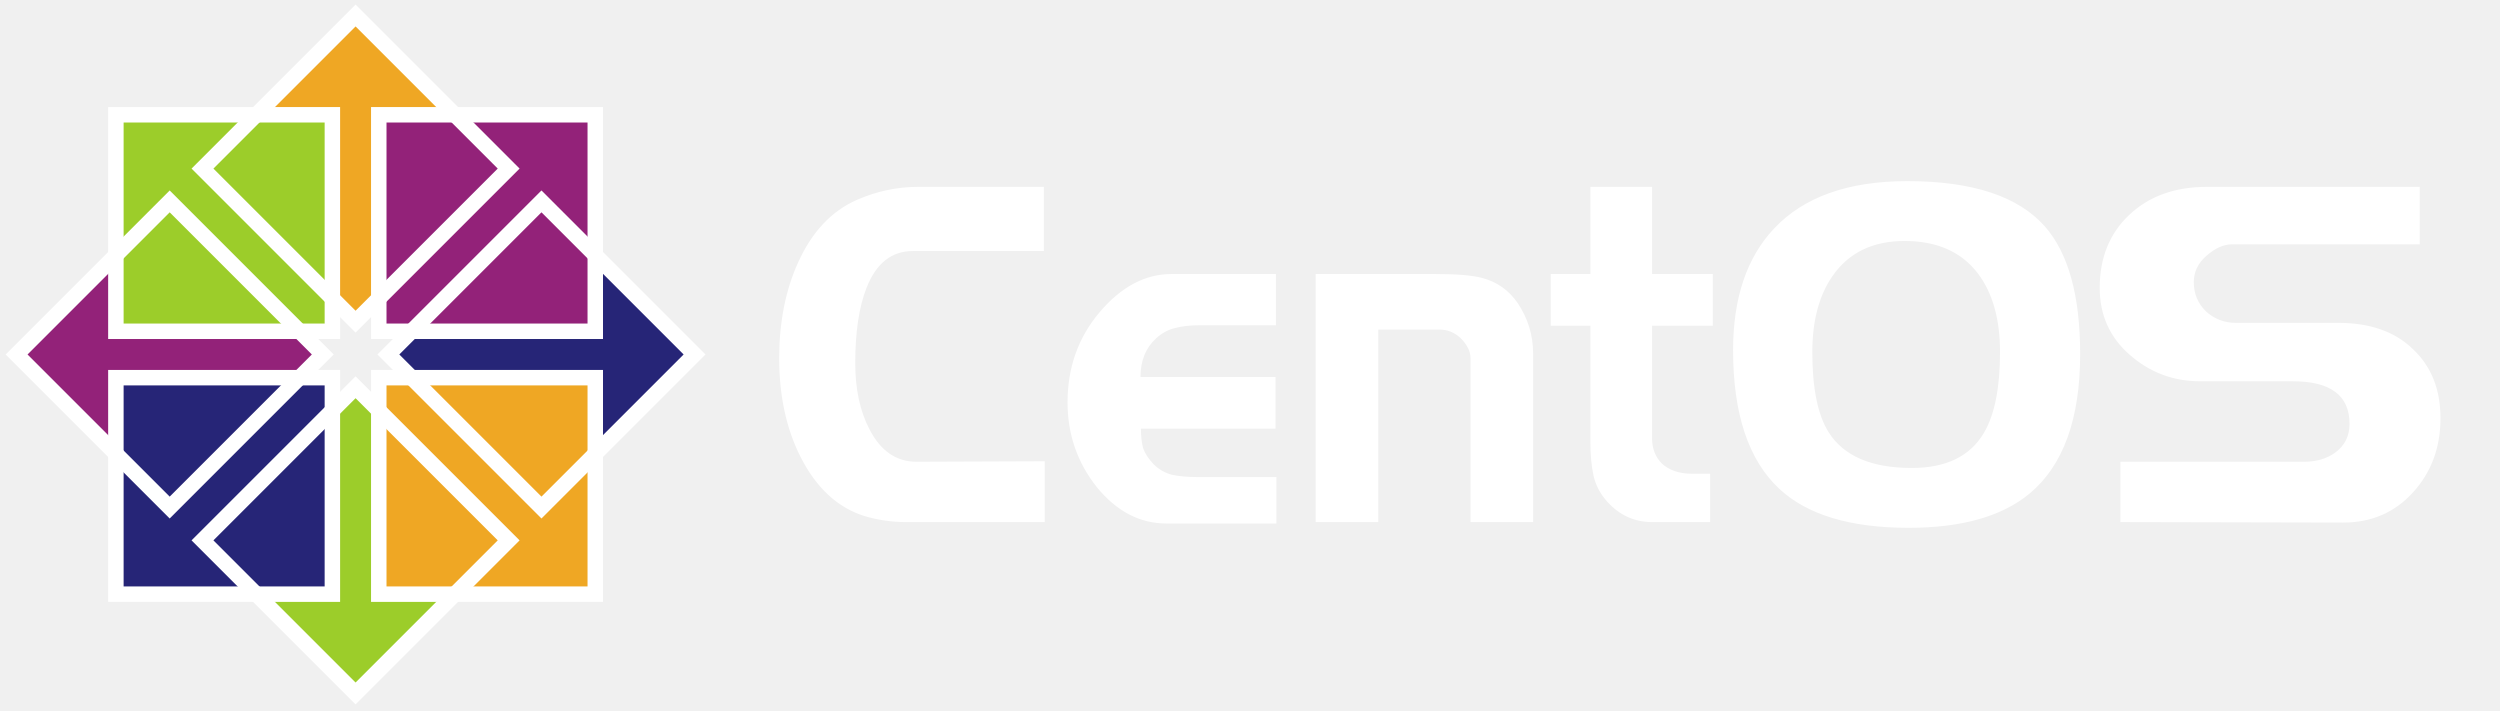
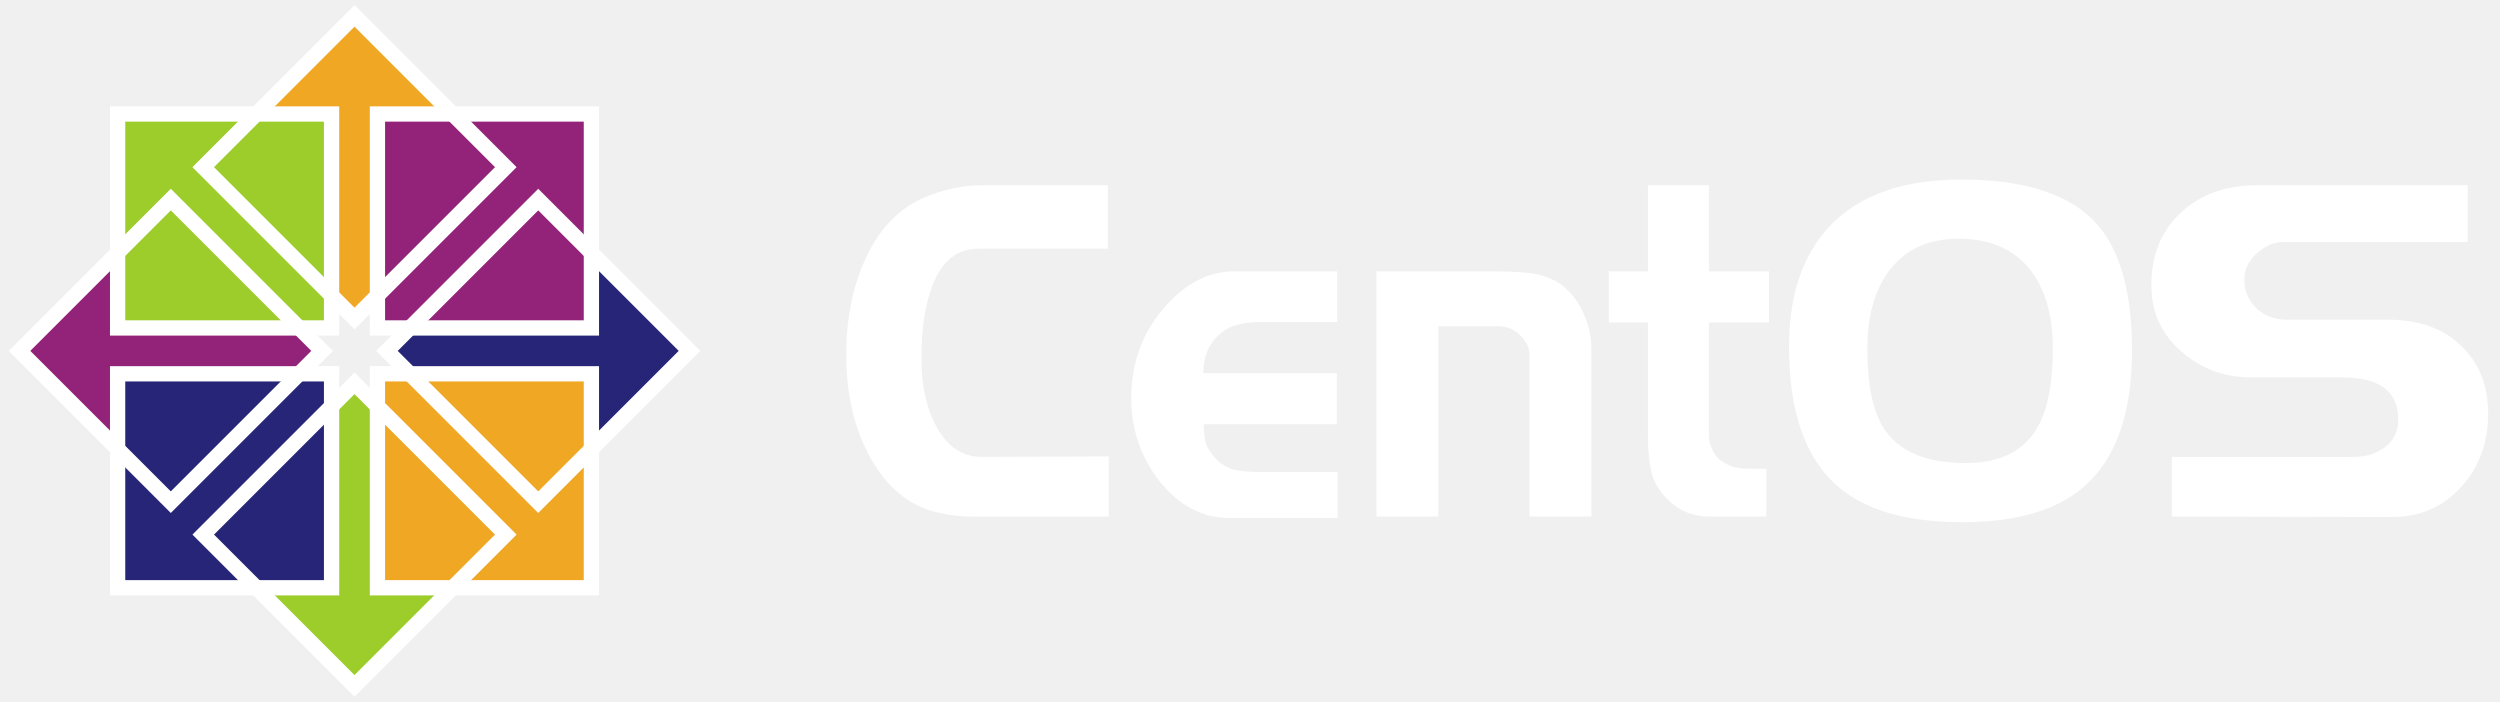
- <svg xmlns="http://www.w3.org/2000/svg" width="169.002" height="48" id="svg2897" version="1.0">
+ <svg xmlns="http://www.w3.org/2000/svg" width="171" height="48" id="svg2897" version="1.0">
  <defs id="defs2899">
    <clipPath clipPathUnits="userSpaceOnUse" id="clipPath4429">
      <g transform="matrix(0.9947658,0,0,1,1.786099,0)" id="g4431">
        <path style="fill:#efa724;fill-opacity:1;fill-rule:evenodd;stroke:none;stroke-width:30;stroke-linecap:round;stroke-linejoin:round;marker:none;marker-start:none;marker-mid:none;marker-end:none;stroke-miterlimit:4;stroke-dasharray:none;stroke-dashoffset:0;stroke-opacity:1;visibility:visible;display:inline;overflow:visible" d="M 322.541,2800.938 L 318.106,2806.667 L 313.671,2800.938 L 313.671,2757.795 L 294.732,2757.795 L 318.106,2732.258 L 341.238,2757.795 L 322.541,2757.795 L 322.541,2800.938 z" id="path4433" />
      </g>
    </clipPath>
  </defs>
  <g id="layer1" transform="translate(919.754,-561.0411)">
-     <rect style="opacity:0;fill:#ffffff;fill-opacity:1;fill-rule:nonzero;stroke:none;stroke-width:1;stroke-linecap:round;stroke-linejoin:round;marker:none;marker-start:none;marker-mid:none;marker-end:none;stroke-miterlimit:4;stroke-dasharray:none;stroke-dashoffset:0;stroke-opacity:1;visibility:visible;display:inline;overflow:visible;enable-background:accumulate" id="CENTOSARTWORK" width="169.002" height="48" x="-919.754" y="561.041" />
-     <g id="g2529" transform="matrix(1.386219,0,0,1.386219,319.677,-131.3506)">
+     <rect style="opacity:0;fill:#ffffff;fill-opacity:1;fill-rule:nonzero;stroke:none;stroke-width:1;stroke-linecap:round;stroke-linejoin:round;marker:none;marker-start:none;marker-mid:none;marker-end:none;stroke-miterlimit:4;stroke-dasharray:none;stroke-dashoffset:0;stroke-opacity:1;visibility:visible;display:inline;overflow:visible;enable-background:accumulate" id="CENTOSARTWORK" width="171" height="48" x="-919.754" y="561.041" />
+     <g id="g2529" transform="matrix(1.386219,0,0,1.386219,319.8881,-131.3131)">
      <g transform="matrix(4.7716762e-2,0,0,4.7716744e-2,-887.5594,464.0978)" id="g9335">
        <g id="g13583" transform="matrix(1.180868,0,0,1.180868,586.4208,-1141.372)">
          <g transform="translate(-556.8334,-494.556)" id="g13467">
            <g transform="matrix(0,-3.777077,3.777077,0,-6968.629,3636.305)" id="g13395">
              <g id="g13397" transform="translate(16.27951,-899.1672)">
                <g transform="matrix(1.066666,0,0,1,-26.9356,-4.1328125e-5)" id="g13399">
                  <path style="fill:#932279;fill-opacity:1;fill-rule:evenodd;stroke:none;stroke-width:30;stroke-linecap:round;stroke-linejoin:round;marker:none;marker-start:none;marker-mid:none;marker-end:none;stroke-miterlimit:4;stroke-dasharray:none;stroke-dashoffset:0;stroke-opacity:1;visibility:visible;display:inline;overflow:visible" d="M 323.367,2798.161 L 317.96,2803.962 L 312.554,2798.161 L 312.554,2757.335 L 294.541,2757.335 L 317.96,2732.437 L 340.985,2757.335 L 323.367,2757.335 L 323.367,2798.161 z" id="path13401" />
                </g>
                <g clip-path="url(#clipPath4429)" id="g13405" transform="matrix(1.072279,0,0,1,-28.85079,-4.1328125e-5)" />
              </g>
            </g>
            <g id="g13407" transform="matrix(3.777077,0,0,3.777077,-988.7098,-4824.494)">
              <g transform="translate(16.27951,-899.1672)" id="g13409">
                <g id="g13411" transform="matrix(1.066666,0,0,1,-26.9356,-4.1328125e-5)">
                  <path id="path13413" d="M 323.367,2798.161 L 317.96,2803.962 L 312.554,2798.161 L 312.554,2757.335 L 294.541,2757.335 L 317.96,2732.437 L 340.985,2757.335 L 323.367,2757.335 L 323.367,2798.161 z" style="fill:#efa724;fill-opacity:1;fill-rule:evenodd;stroke:none;stroke-width:30;stroke-linecap:round;stroke-linejoin:round;marker:none;marker-start:none;marker-mid:none;marker-end:none;stroke-miterlimit:4;stroke-dasharray:none;stroke-dashoffset:0;stroke-opacity:1;visibility:visible;display:inline;overflow:visible" />
                </g>
                <g transform="matrix(1.072279,0,0,1,-28.85079,-4.1328125e-5)" id="g13417" clip-path="url(#clipPath4429)" />
              </g>
            </g>
            <g transform="matrix(0,3.777077,-3.777077,0,10868.313,1216.913)" id="g13419">
              <g id="g13421" transform="matrix(1.066666,0,0,1,-26.9356,-4.1328125e-5)">
                <path id="path13423" d="M 323.367,2798.161 L 317.96,2803.962 L 312.554,2798.161 L 312.554,2757.335 L 294.541,2757.335 L 317.96,2732.437 L 340.985,2757.335 L 323.367,2757.335 L 323.367,2798.161 z" style="fill:#262577;fill-opacity:1;fill-rule:evenodd;stroke:none;stroke-width:30;stroke-linecap:round;stroke-linejoin:round;marker:none;marker-start:none;marker-mid:none;marker-end:none;stroke-miterlimit:4;stroke-dasharray:none;stroke-dashoffset:0;stroke-opacity:1;visibility:visible;display:inline;overflow:visible" />
              </g>
              <g transform="matrix(1.072279,0,0,1,-28.85079,-4.1328125e-5)" id="g13427" clip-path="url(#clipPath4429)" />
            </g>
            <g id="g13429" transform="matrix(-3.777077,0,0,-3.777077,1492.17,9616.223)">
              <g transform="translate(16.27951,-899.1672)" id="g13431">
                <g id="g13433" transform="matrix(1.066666,0,0,1,-26.9356,-4.1328125e-5)">
                  <path id="path13435" d="M 323.367,2798.161 L 317.96,2803.962 L 312.554,2798.161 L 312.554,2757.335 L 294.541,2757.335 L 317.96,2732.437 L 340.985,2757.335 L 323.367,2757.335 L 323.367,2798.161 z" style="fill:#9ccd2a;fill-opacity:1;fill-rule:evenodd;stroke:none;stroke-width:30;stroke-linecap:round;stroke-linejoin:round;marker:none;marker-start:none;marker-mid:none;marker-end:none;stroke-miterlimit:4;stroke-dasharray:none;stroke-dashoffset:0;stroke-opacity:1;visibility:visible;display:inline;overflow:visible" />
                </g>
                <g transform="matrix(1.072279,0,0,1,-28.85079,-4.1328125e-5)" id="g13439" clip-path="url(#clipPath4429)" />
              </g>
            </g>
            <g id="g13441" transform="matrix(3.777077,0,0,3.777077,-2493.849,-6445.18)">
              <rect y="2285.789" x="671.984" height="49.606" width="49.606" id="rect13443" style="fill:#9ccd2a;fill-opacity:1;stroke:#ffffff;stroke-width:3.543;stroke-linecap:butt;stroke-linejoin:miter;stroke-miterlimit:4;stroke-dasharray:none;stroke-dashoffset:0;stroke-opacity:1" />
              <rect style="fill:#932279;fill-opacity:1;stroke:#ffffff;stroke-width:3.543;stroke-linecap:butt;stroke-linejoin:miter;stroke-miterlimit:4;stroke-dasharray:none;stroke-dashoffset:0;stroke-opacity:1" id="rect13445" width="49.606" height="49.606" x="732.221" y="2285.789" />
              <rect y="2346.026" x="732.221" height="49.606" width="49.606" id="rect13447" style="fill:#efa724;fill-opacity:1;stroke:#ffffff;stroke-width:3.543;stroke-linecap:butt;stroke-linejoin:miter;stroke-miterlimit:4;stroke-dasharray:none;stroke-dashoffset:0;stroke-opacity:1" />
              <rect style="fill:#262577;fill-opacity:1;stroke:#ffffff;stroke-width:3.543;stroke-linecap:butt;stroke-linejoin:miter;stroke-miterlimit:4;stroke-dasharray:none;stroke-dashoffset:0;stroke-opacity:1" id="rect13449" width="49.606" height="49.606" x="671.984" y="2346.026" />
            </g>
            <rect transform="matrix(0.7071068,-0.7071068,0.7071068,0.7071068,0,0)" style="fill:none;fill-opacity:1;stroke:#ffffff;stroke-width:13.383;stroke-linecap:butt;stroke-linejoin:miter;stroke-miterlimit:4;stroke-dasharray:none;stroke-dashoffset:0;stroke-opacity:1" id="rect13459" width="187.367" height="187.367" x="-1723.575" y="1664.69" />
            <rect transform="matrix(0.7071068,-0.7071068,0.7071068,0.7071068,0,0)" y="1664.69" x="-1496.057" height="187.367" width="187.367" id="rect13461" style="fill:none;fill-opacity:1;stroke:#ffffff;stroke-width:13.383;stroke-linecap:butt;stroke-linejoin:miter;stroke-miterlimit:4;stroke-dasharray:none;stroke-dashoffset:0;stroke-opacity:1" />
            <rect transform="matrix(0.7071068,-0.7071068,0.7071068,0.7071068,0,0)" style="fill:none;fill-opacity:1;stroke:#ffffff;stroke-width:13.383;stroke-linecap:butt;stroke-linejoin:miter;stroke-miterlimit:4;stroke-dasharray:none;stroke-dashoffset:0;stroke-opacity:1" id="rect13463" width="187.367" height="187.367" x="-1496.057" y="1892.207" />
            <rect transform="matrix(0.7071068,-0.7071068,0.7071068,0.7071068,0,0)" y="1892.207" x="-1723.575" height="187.367" width="187.367" id="rect13465" style="fill:none;fill-opacity:1;stroke:#ffffff;stroke-width:13.383;stroke-linecap:butt;stroke-linejoin:miter;stroke-miterlimit:4;stroke-dasharray:none;stroke-dashoffset:0;stroke-opacity:1" />
          </g>
        </g>
      </g>
-       <path id="path3841" d="M -843.16,524.942 L -849.943,524.942 C -850.631,524.942 -851.311,524.841 -851.985,524.639 C -853.287,524.218 -854.319,523.253 -855.08,521.743 C -855.768,520.373 -856.111,518.777 -856.111,516.955 C -856.111,515.196 -855.804,513.639 -855.19,512.285 C -854.516,510.79 -853.558,509.771 -852.314,509.226 C -851.348,508.805 -850.36,508.595 -849.35,508.595 L -843.204,508.595 L -843.204,511.724 L -849.592,511.724 C -850.631,511.724 -851.385,512.324 -851.853,513.523 C -852.219,514.457 -852.402,515.679 -852.402,517.189 C -852.402,518.466 -852.167,519.548 -851.699,520.435 C -851.158,521.478 -850.397,522 -849.416,522 L -843.16,521.976 L -843.16,524.942 M -831.863,525.012 L -837.219,525.012 C -838.522,525.012 -839.656,524.421 -840.622,523.237 C -841.573,522.039 -842.049,520.661 -842.049,519.104 C -842.049,517.407 -841.529,515.944 -840.49,514.714 C -839.436,513.468 -838.266,512.845 -836.978,512.845 L -831.885,512.845 L -831.885,515.344 L -835.617,515.344 C -836.085,515.344 -836.487,515.391 -836.824,515.484 C -837.146,515.562 -837.446,515.726 -837.724,515.975 C -838.236,516.442 -838.492,517.072 -838.492,517.866 L -831.907,517.866 L -831.907,520.388 L -838.47,520.388 C -838.47,520.762 -838.434,521.081 -838.361,521.346 C -838.273,521.595 -838.105,521.852 -837.856,522.116 C -837.607,522.366 -837.314,522.537 -836.978,522.63 C -836.627,522.708 -836.202,522.747 -835.705,522.747 L -831.863,522.747 L -831.863,525.012 M -819.345,524.942 L -822.396,524.942 L -822.396,516.979 C -822.396,516.776 -822.44,516.597 -822.528,516.442 C -822.616,516.27 -822.74,516.107 -822.901,515.951 C -823.194,515.687 -823.53,515.554 -823.911,515.554 L -826.896,515.554 L -826.896,524.942 L -829.948,524.942 L -829.948,512.845 L -824.109,512.845 C -823.069,512.845 -822.316,512.908 -821.847,513.032 C -821.116,513.219 -820.53,513.632 -820.091,514.27 C -819.594,515.017 -819.345,515.835 -819.345,516.722 L -819.345,524.942 M -810.581,515.367 L -813.545,515.367 L -813.545,520.855 C -813.545,521.354 -813.384,521.766 -813.062,522.093 C -812.696,522.42 -812.213,522.584 -811.613,522.584 L -810.713,522.584 L -810.713,524.942 L -813.545,524.942 C -814.394,524.942 -815.118,524.615 -815.718,523.961 C -816.069,523.572 -816.296,523.144 -816.399,522.677 C -816.501,522.21 -816.552,521.657 -816.552,521.019 L -816.552,515.367 L -818.484,515.367 L -818.484,512.845 L -816.552,512.845 L -816.552,508.595 L -813.545,508.595 L -813.545,512.845 L -810.581,512.845 L -810.581,515.367 M -792.668,516.745 C -792.668,519.921 -793.495,522.194 -795.148,523.564 C -796.495,524.67 -798.456,525.222 -801.031,525.222 C -803.885,525.222 -805.992,524.584 -807.353,523.307 C -808.846,521.906 -809.593,519.657 -809.593,516.558 C -809.593,514.021 -808.927,512.044 -807.595,510.627 C -806.146,509.086 -803.98,508.315 -801.097,508.315 C -797.921,508.315 -795.682,509.054 -794.38,510.533 C -793.238,511.841 -792.668,513.912 -792.668,516.745 M -796.575,516.652 C -796.575,515.048 -796.934,513.772 -797.651,512.822 C -798.456,511.763 -799.648,511.234 -801.229,511.234 C -802.78,511.234 -803.951,511.802 -804.741,512.939 C -805.4,513.888 -805.729,515.126 -805.729,516.652 C -805.729,518.411 -805.466,519.711 -804.939,520.552 C -804.207,521.719 -802.853,522.303 -800.878,522.303 C -799.209,522.303 -798.039,521.735 -797.365,520.599 C -796.839,519.711 -796.575,518.396 -796.575,516.652 M -775.096,519.875 C -775.096,521.307 -775.543,522.513 -776.435,523.494 C -777.328,524.475 -778.462,524.966 -779.838,524.966 L -790.704,524.942 L -790.704,522 L -781.748,522 C -781.148,522 -780.643,521.852 -780.233,521.556 C -779.765,521.213 -779.531,520.746 -779.531,520.155 C -779.531,518.769 -780.453,518.076 -782.296,518.076 L -786.819,518.076 C -788.121,518.076 -789.263,517.648 -790.243,516.792 C -791.224,515.936 -791.714,514.846 -791.714,513.523 C -791.714,512.059 -791.238,510.876 -790.287,509.973 C -789.321,509.054 -788.055,508.595 -786.489,508.595 L -776.106,508.595 L -776.106,511.397 L -785.26,511.397 C -785.67,511.397 -786.087,511.584 -786.511,511.958 C -786.921,512.316 -787.126,512.744 -787.126,513.242 C -787.126,513.803 -786.928,514.278 -786.533,514.667 C -786.123,515.041 -785.633,515.227 -785.062,515.227 L -780.079,515.227 C -778.528,515.227 -777.313,515.656 -776.435,516.512 C -775.543,517.352 -775.096,518.473 -775.096,519.875" clip-path="none" style="font-size:72.705px;font-style:normal;font-variant:normal;font-weight:200;font-stretch:normal;text-align:start;line-height:125%;writing-mode:lr-tb;text-anchor:start;fill:#ffffff;fill-opacity:1;stroke:none;stroke-width:2.48;stroke-linecap:butt;stroke-linejoin:miter;stroke-miterlimit:4;stroke-dasharray:none;stroke-opacity:1;display:inline;font-family:Denmark;-inkscape-font-specification:Denmark Ultra-Light" />
+       <path id="path3841" d="M -839.553,524.942 L -846.336,524.942 C -847.024,524.942 -847.705,524.841 -848.378,524.639 C -849.68,524.218 -850.712,523.253 -851.473,521.743 C -852.161,520.373 -852.505,518.777 -852.505,516.955 C -852.505,515.196 -852.197,513.639 -851.583,512.285 C -850.91,510.79 -849.951,509.771 -848.707,509.226 C -847.741,508.805 -846.753,508.595 -845.744,508.595 L -839.597,508.595 L -839.597,511.724 L -845.985,511.724 C -847.024,511.724 -847.778,512.324 -848.246,513.523 C -848.612,514.457 -848.795,515.679 -848.795,517.189 C -848.795,518.466 -848.561,519.548 -848.092,520.435 C -847.551,521.478 -846.79,522 -845.809,522 L -839.553,521.976 L -839.553,524.942 M -828.256,525.012 L -833.613,525.012 C -834.915,525.012 -836.049,524.421 -837.015,523.237 C -837.966,522.039 -838.442,520.661 -838.442,519.104 C -838.442,517.407 -837.922,515.944 -836.883,514.714 C -835.83,513.468 -834.659,512.845 -833.371,512.845 L -828.278,512.845 L -828.278,515.344 L -832.01,515.344 C -832.478,515.344 -832.881,515.391 -833.217,515.484 C -833.539,515.562 -833.839,515.726 -834.117,515.975 C -834.63,516.442 -834.886,517.072 -834.886,517.866 L -828.3,517.866 L -828.3,520.388 L -834.864,520.388 C -834.864,520.762 -834.827,521.081 -834.754,521.346 C -834.666,521.595 -834.498,521.852 -834.249,522.116 C -834,522.366 -833.708,522.537 -833.371,522.63 C -833.02,522.708 -832.595,522.747 -832.098,522.747 L -828.256,522.747 L -828.256,525.012 M -815.738,524.942 L -818.79,524.942 L -818.79,516.979 C -818.79,516.776 -818.833,516.597 -818.921,516.442 C -819.009,516.27 -819.133,516.107 -819.294,515.951 C -819.587,515.687 -819.924,515.554 -820.304,515.554 L -823.29,515.554 L -823.29,524.942 L -826.341,524.942 L -826.341,512.845 L -820.502,512.845 C -819.463,512.845 -818.709,512.908 -818.241,513.032 C -817.509,513.219 -816.924,513.632 -816.485,514.27 C -815.987,515.017 -815.738,515.835 -815.738,516.722 L -815.738,524.942 M -806.975,515.367 L -809.938,515.367 L -809.938,520.855 C -809.938,521.354 -809.777,521.766 -809.455,522.093 C -809.089,522.42 -808.606,522.584 -808.006,522.584 L -807.106,522.584 L -807.106,524.942 L -809.938,524.942 C -810.787,524.942 -811.511,524.615 -812.111,523.961 C -812.463,523.572 -812.689,523.144 -812.792,522.677 C -812.894,522.21 -812.946,521.657 -812.946,521.019 L -812.946,515.367 L -814.877,515.367 L -814.877,512.845 L -812.946,512.845 L -812.946,508.595 L -809.938,508.595 L -809.938,512.845 L -806.975,512.845 L -806.975,515.367 M -789.061,516.745 C -789.061,519.921 -789.888,522.194 -791.542,523.564 C -792.888,524.67 -794.849,525.222 -797.425,525.222 C -800.278,525.222 -802.386,524.584 -803.747,523.307 C -805.239,521.906 -805.986,519.657 -805.986,516.558 C -805.986,514.021 -805.32,512.044 -803.988,510.627 C -802.539,509.086 -800.373,508.315 -797.49,508.315 C -794.315,508.315 -792.076,509.054 -790.773,510.533 C -789.632,511.841 -789.061,513.912 -789.061,516.745 M -792.968,516.652 C -792.968,515.048 -793.327,513.772 -794.044,512.822 C -794.849,511.763 -796.042,511.234 -797.622,511.234 C -799.173,511.234 -800.344,511.802 -801.134,512.939 C -801.793,513.888 -802.122,515.126 -802.122,516.652 C -802.122,518.411 -801.859,519.711 -801.332,520.552 C -800.6,521.719 -799.247,522.303 -797.271,522.303 C -795.603,522.303 -794.432,521.735 -793.759,520.599 C -793.232,519.711 -792.968,518.396 -792.968,516.652 M -771.49,519.875 C -771.49,521.307 -771.936,522.513 -772.829,523.494 C -773.721,524.475 -774.856,524.966 -776.231,524.966 L -787.097,524.942 L -787.097,522 L -778.141,522 C -777.541,522 -777.036,521.852 -776.626,521.556 C -776.158,521.213 -775.924,520.746 -775.924,520.155 C -775.924,518.769 -776.846,518.076 -778.69,518.076 L -783.212,518.076 C -784.514,518.076 -785.656,517.648 -786.636,516.792 C -787.617,515.936 -788.107,514.846 -788.107,513.523 C -788.107,512.059 -787.632,510.876 -786.68,509.973 C -785.714,509.054 -784.448,508.595 -782.883,508.595 L -772.499,508.595 L -772.499,511.397 L -781.653,511.397 C -782.063,511.397 -782.48,511.584 -782.905,511.958 C -783.314,512.316 -783.519,512.744 -783.519,513.242 C -783.519,513.803 -783.322,514.278 -782.926,514.667 C -782.517,515.041 -782.026,515.227 -781.456,515.227 L -776.473,515.227 C -774.921,515.227 -773.707,515.656 -772.829,516.512 C -771.936,517.352 -771.49,518.473 -771.49,519.875" clip-path="none" style="font-size:72.705px;font-style:normal;font-variant:normal;font-weight:200;font-stretch:normal;text-align:start;line-height:125%;writing-mode:lr-tb;text-anchor:start;fill:#ffffff;fill-opacity:1;stroke:none;stroke-width:2.48;stroke-linecap:butt;stroke-linejoin:miter;stroke-miterlimit:4;stroke-dasharray:none;stroke-opacity:1;display:inline;font-family:Denmark;-inkscape-font-specification:Denmark Ultra-Light" />
    </g>
  </g>
</svg>
